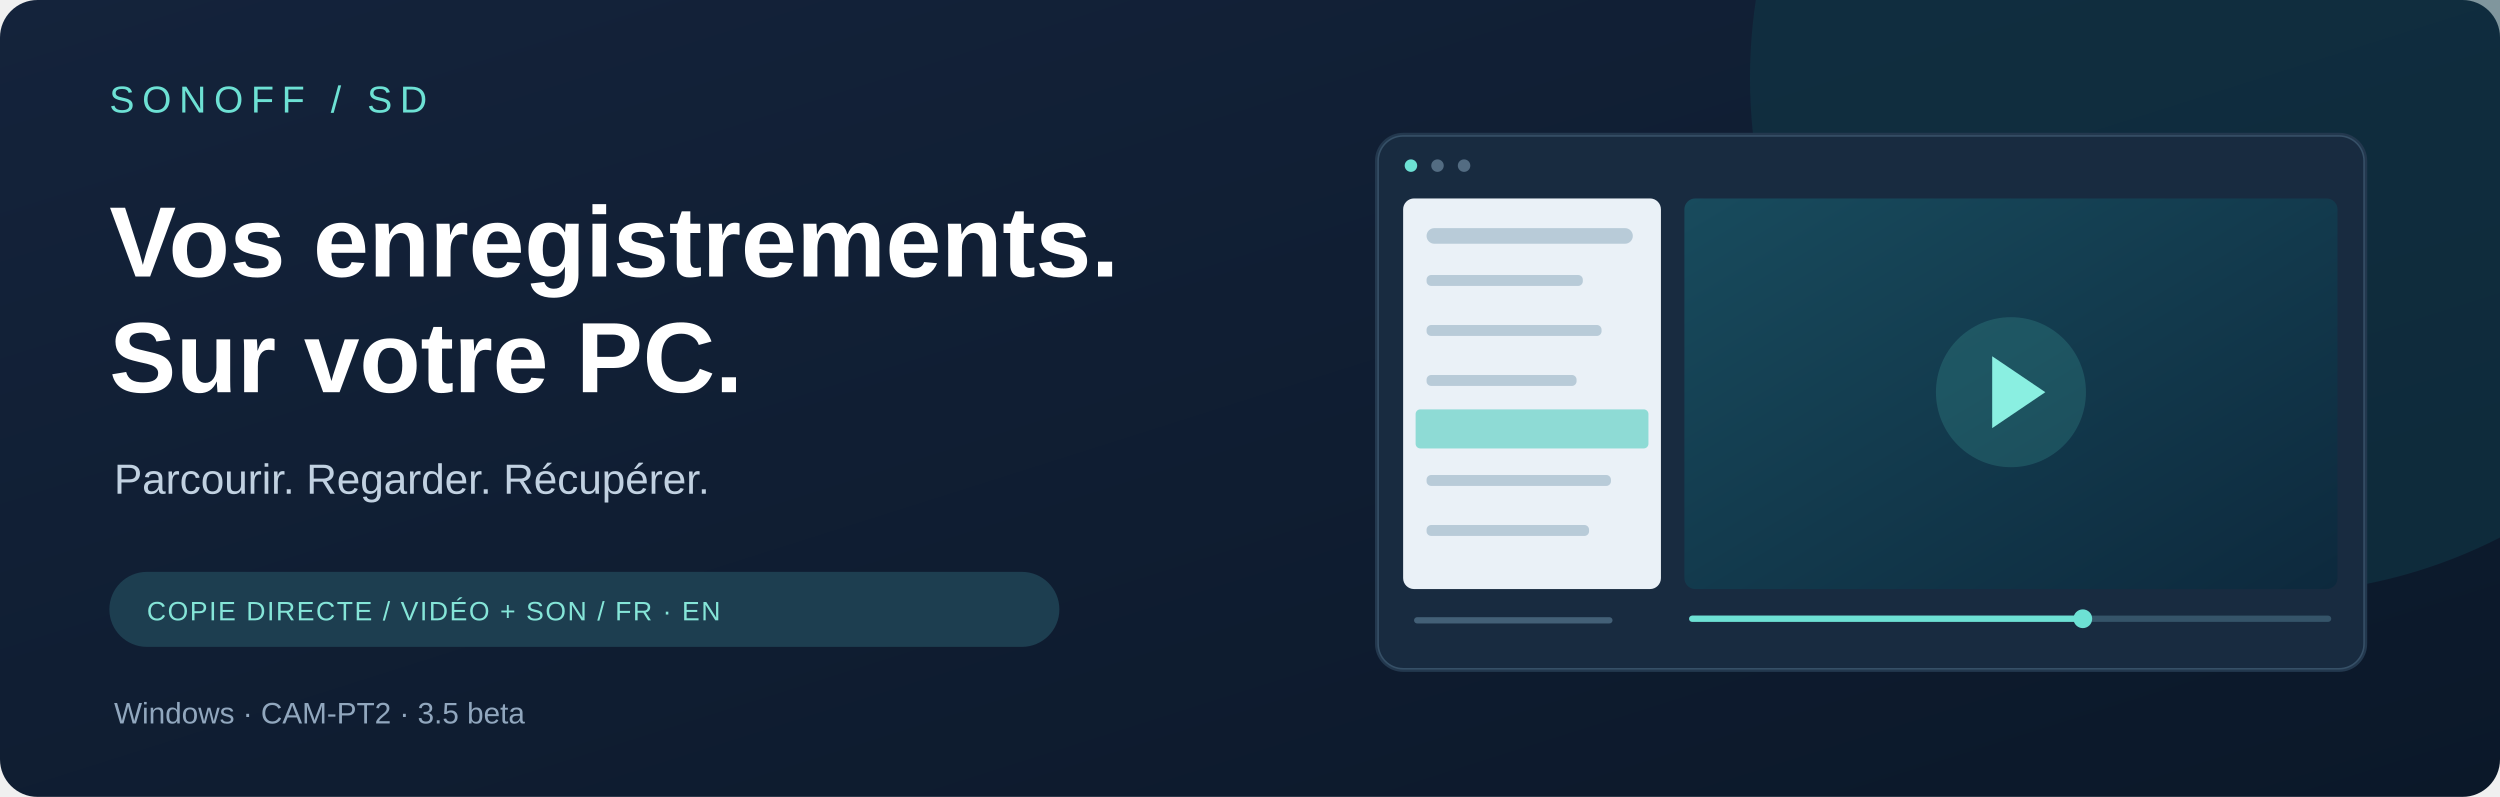
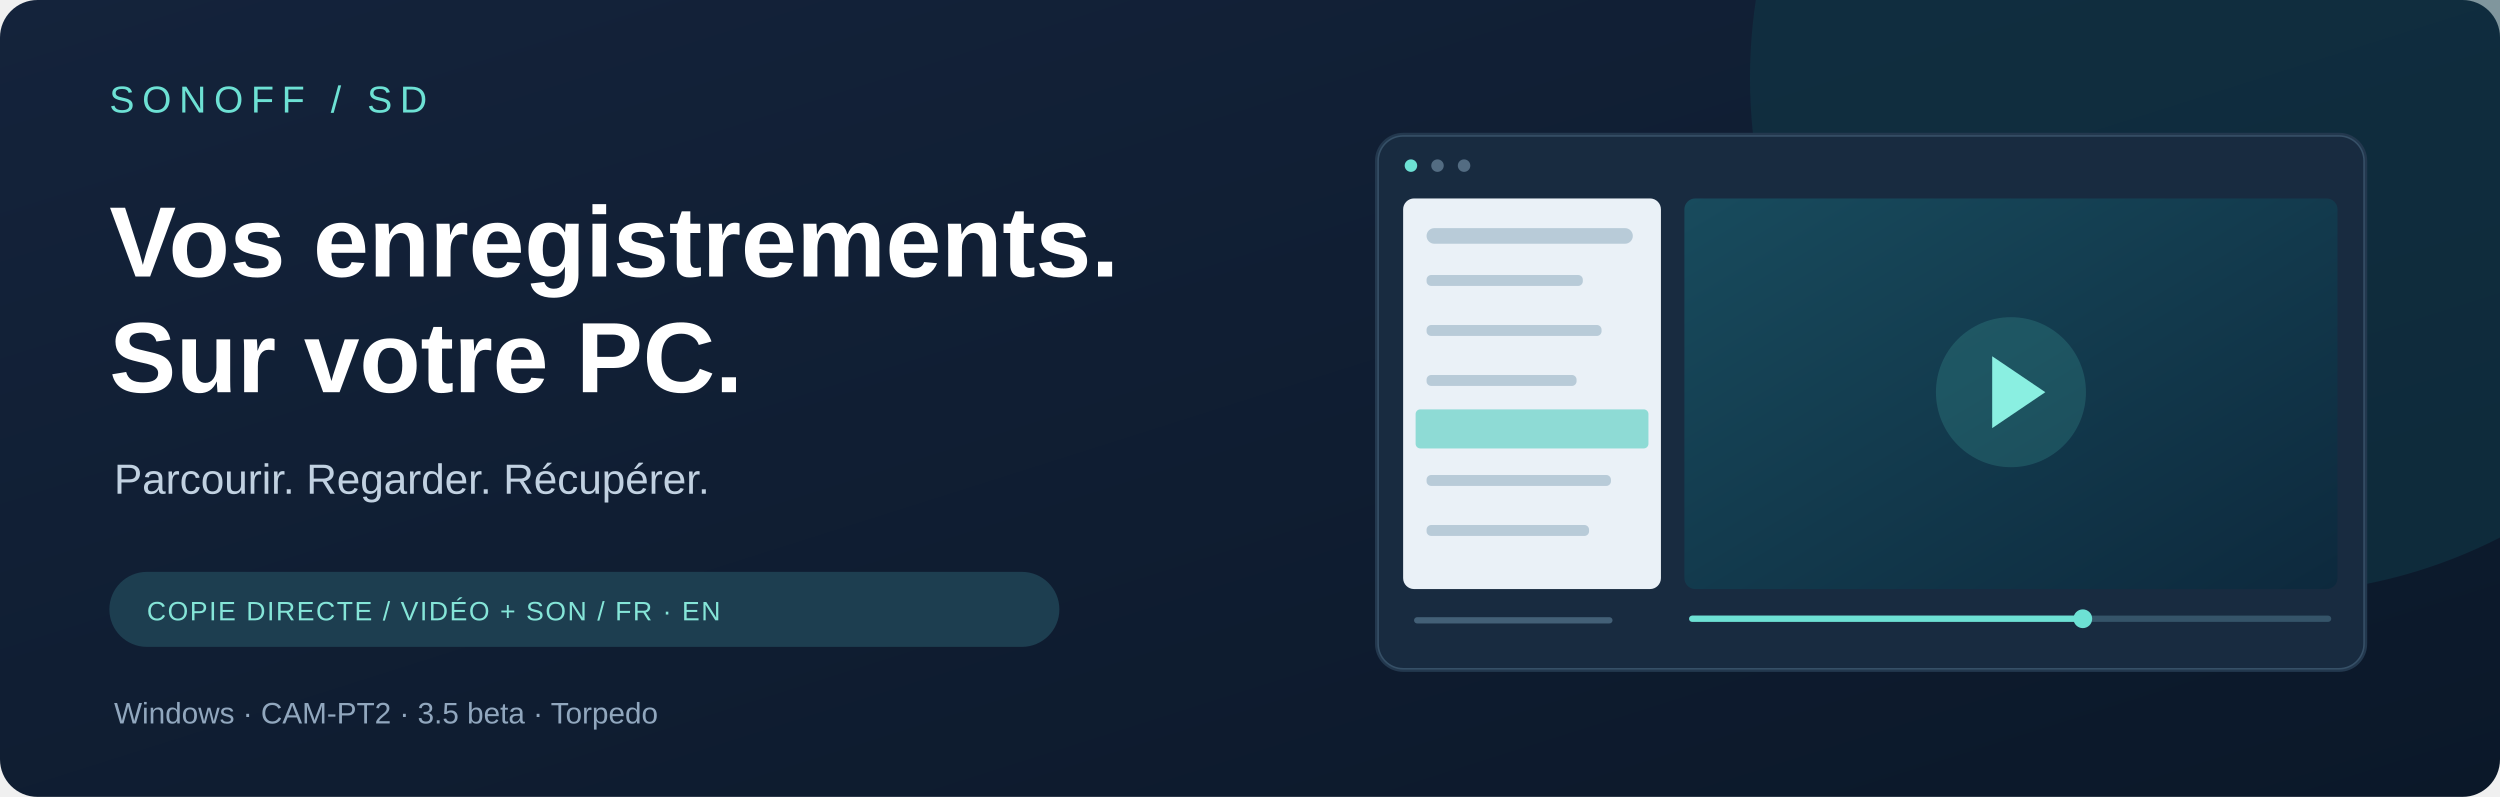
<svg xmlns="http://www.w3.org/2000/svg" width="1600" height="510" viewBox="0 0 1600 510">
  <defs>
    <linearGradient id="bg" x2="1" y2="1">
      <stop stop-color="#14233b" />
      <stop offset="1" stop-color="#0b1829" />
    </linearGradient>
    <linearGradient id="screen" x2="1" y2="1">
      <stop stop-color="#184b5d" />
      <stop offset="1" stop-color="#0d293d" />
    </linearGradient>
  </defs>
  <rect width="1600" height="510" rx="24" fill="url(#bg)" />
  <circle cx="1450" cy="50" r="330" fill="#103b4a" opacity=".5" />
  <g font-family="Segoe UI,Arial,sans-serif">
    <text x="70" y="72" fill="#6de1d4" font-size="24" letter-spacing="5">SONOFF / SD</text>
    <text x="70" y="177" fill="#fff" font-size="64" font-weight="700">Vos enregistrements.</text>
    <text x="70" y="251" fill="#fff" font-size="64" font-weight="700">Sur votre PC.</text>
    <text x="73" y="316" fill="#c1d1e1" font-size="27">Parcourir. Regarder. Récupérer.</text>
    <rect x="70" y="366" width="608" height="48" rx="24" fill="#1d3e50" />
    <text x="94" y="397" fill="#85e5d8" font-size="17" letter-spacing="1">COPIE DIRECTE   /   VIDÉO + SON   /   FR · EN</text>
-     <text x="73" y="463" fill="#91a7be" font-size="19">Windows · CAM-PT2 · 3.5 beta</text>
+     <text x="73" y="463" fill="#91a7be" font-size="19">Windows · CAM-PT2 · 3.5 beta · Torpedo</text>
  </g>
  <g transform="translate(880 85)">
    <rect x="0" y="0" width="635" height="345" rx="18" fill="#23384e" />
    <rect x="2" y="2" width="631" height="341" rx="16" fill="#182b40" stroke="#365067" />
    <circle cx="23" cy="21" r="4" fill="#6de1d4" />
    <circle cx="40" cy="21" r="4" fill="#536c82" />
    <circle cx="57" cy="21" r="4" fill="#536c82" />
    <rect x="18" y="42" width="165" height="250" rx="7" fill="#eaf1f7" />
    <g fill="#b8cbd8">
      <rect x="33" y="61" width="132" height="10" rx="5" />
      <rect x="33" y="91" width="100" height="7" rx="3" />
      <rect x="33" y="123" width="112" height="7" rx="3" />
      <rect x="33" y="155" width="96" height="7" rx="3" />
      <rect x="33" y="219" width="118" height="7" rx="3" />
      <rect x="33" y="251" width="104" height="7" rx="3" />
    </g>
    <rect x="26" y="177" width="149" height="25" rx="3" fill="#8edbd5" />
    <rect x="198" y="42" width="418" height="250" rx="7" fill="url(#screen)" />
    <circle cx="407" cy="166" r="48" fill="#5ce0cf" opacity=".16" />
    <path d="M395 143L429 166L395 189Z" fill="#8aefe1" />
    <rect x="201" y="309" width="411" height="4" rx="2" fill="#355469" />
    <rect x="201" y="309" width="252" height="4" rx="2" fill="#6de1d4" />
    <circle cx="453" cy="311" r="6" fill="#6de1d4" />
    <path d="M27 312H150" stroke="#436077" stroke-width="4" stroke-linecap="round" />
  </g>
</svg>
